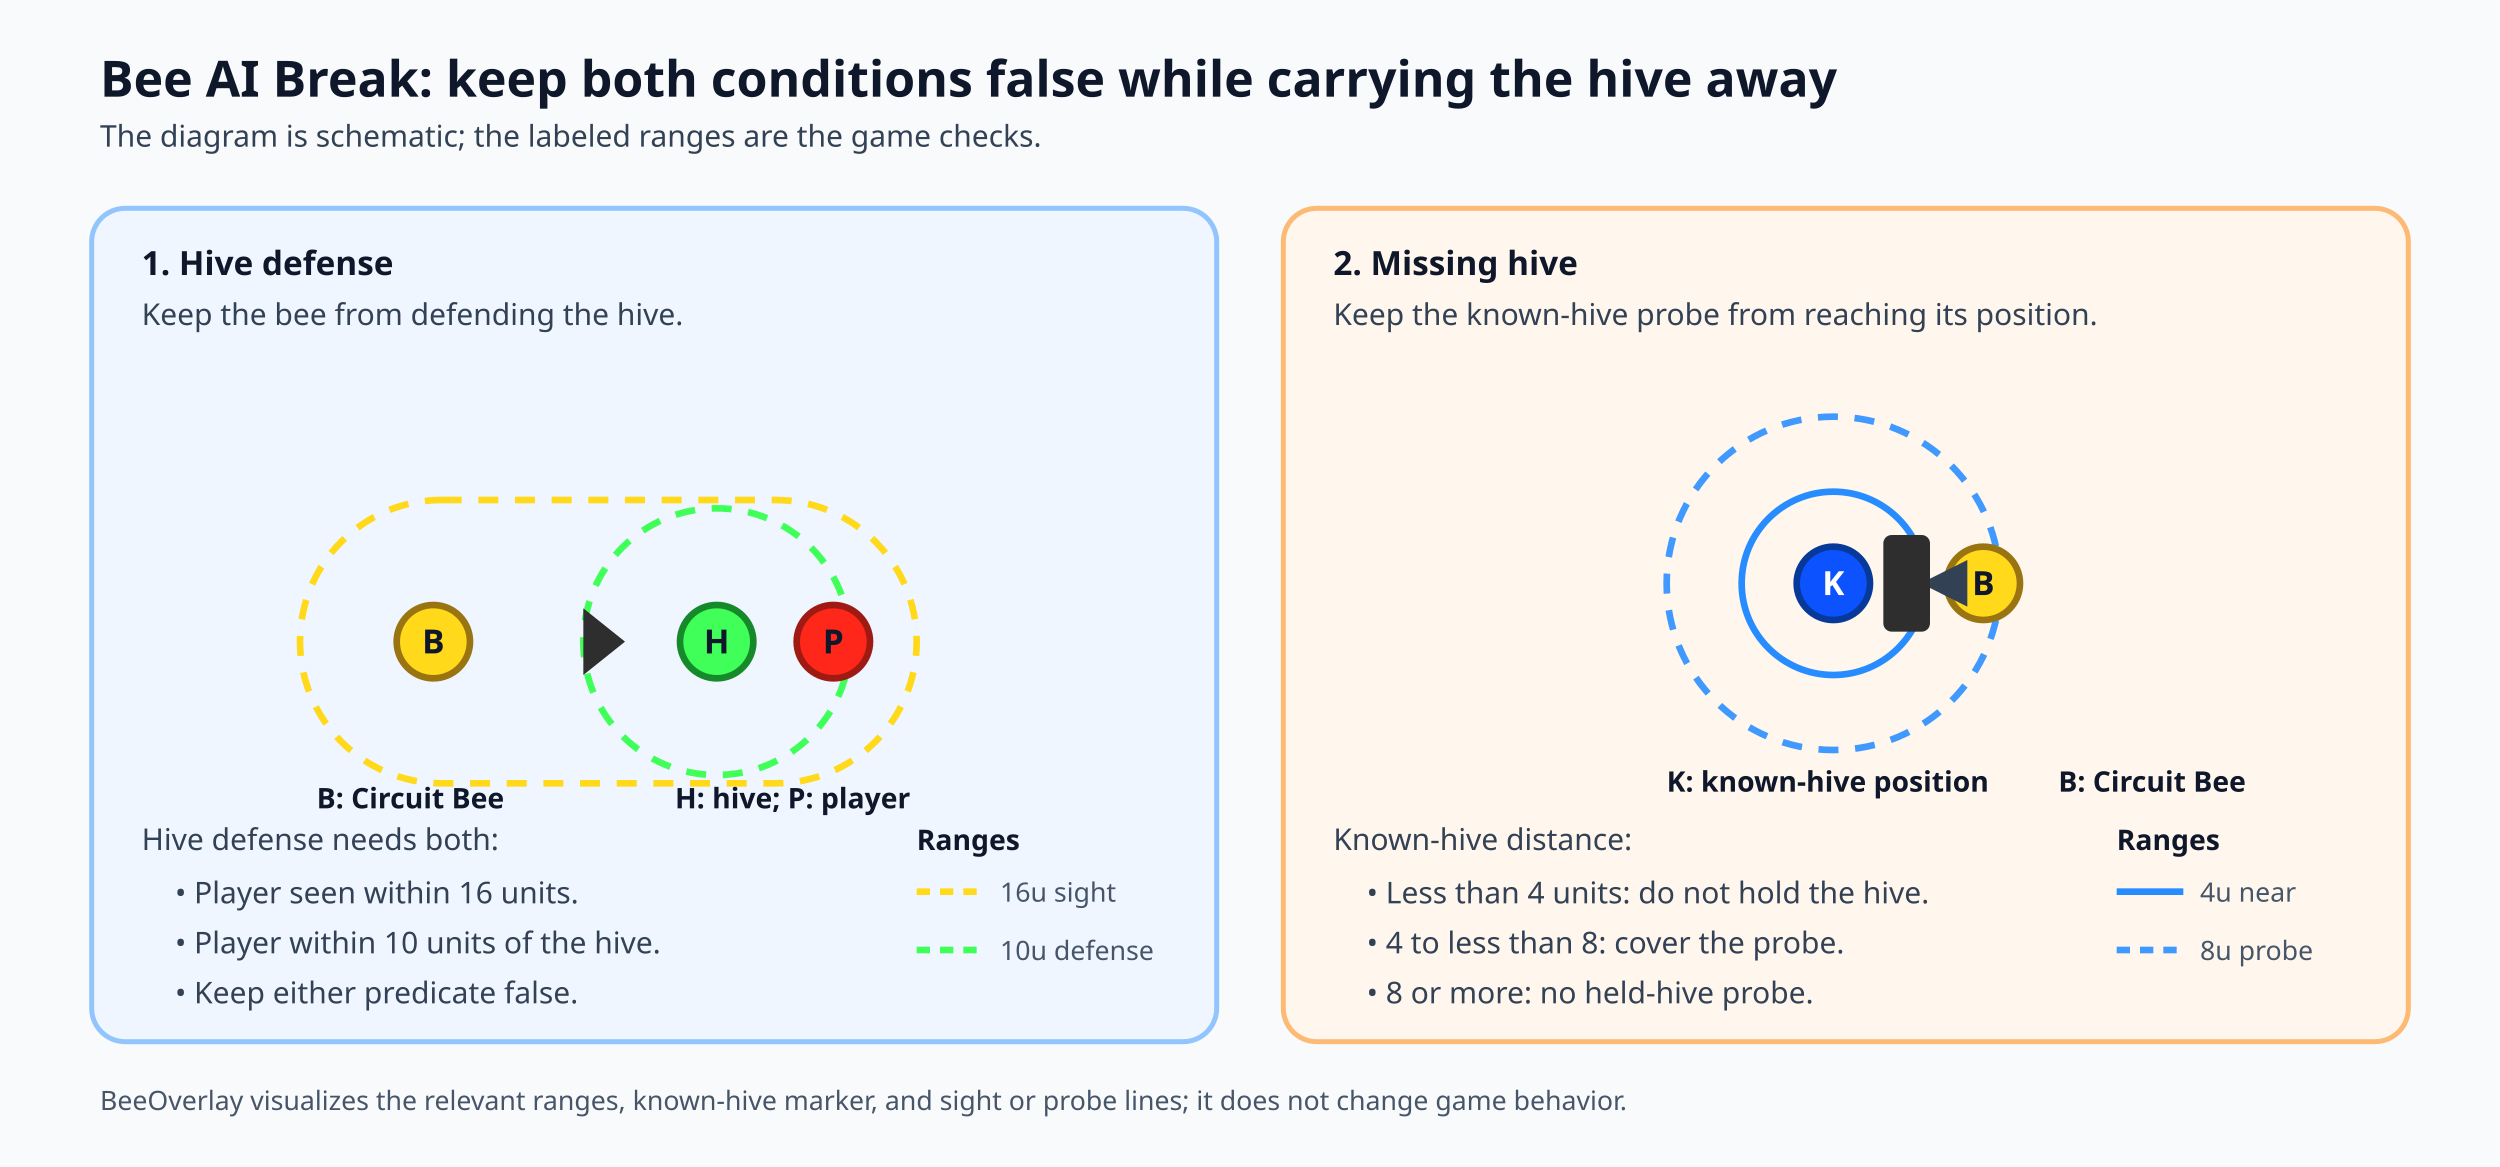
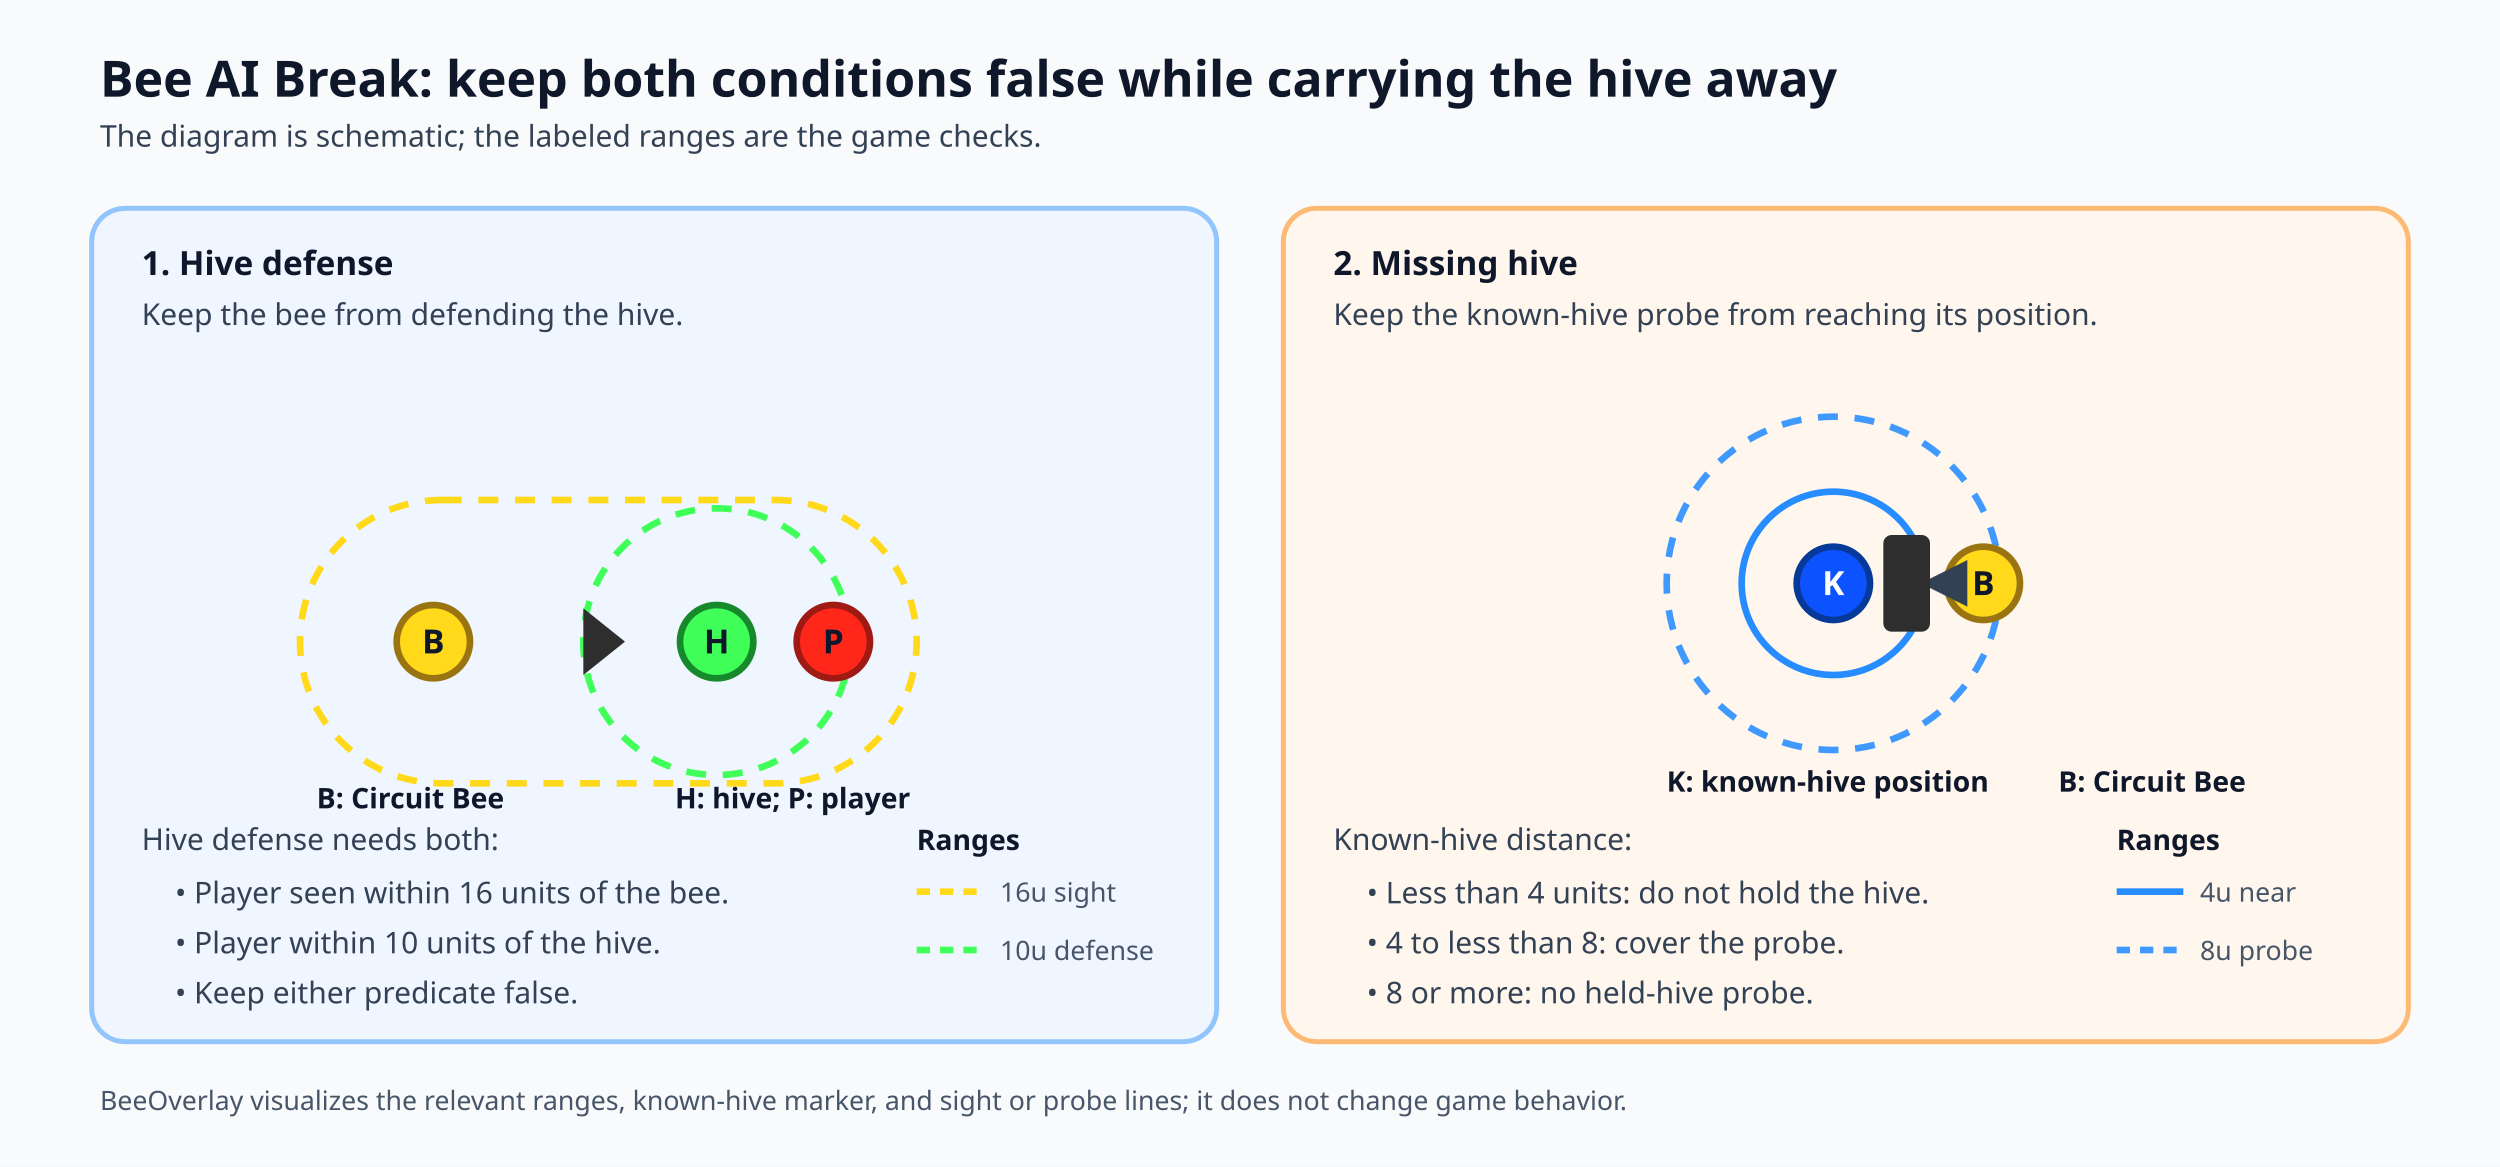
<svg xmlns="http://www.w3.org/2000/svg" width="1500" height="700" viewBox="0 0 1500 700" role="img" aria-labelledby="title desc">
  <defs>
    <marker id="arrow" viewBox="0 0 10 10" refX="8" refY="5" markerWidth="7" markerHeight="7" orient="auto-start-reverse">
      <path d="M 0 0 L 10 5 L 0 10 z" fill="#334155" />
    </marker>
    <style>
      .heading { font: 700 30px sans-serif; fill: #0f172a; }
      .subheading { font: 700 20px sans-serif; fill: #0f172a; }
      .body { font: 18px sans-serif; fill: #334155; }
      .small { font: 16px sans-serif; fill: #475569; }
      .label { font: 700 17px sans-serif; fill: #0f172a; }
      .marker { font: 700 20px sans-serif; fill: #0f172a; text-anchor: middle; dominant-baseline: middle; }
      .marker-light { font: 700 20px sans-serif; fill: #ffffff; text-anchor: middle; dominant-baseline: middle; }
    </style>
  </defs>
  <rect width="1500" height="700" fill="#f8fafc" />
  <text x="60" y="58" class="heading">Bee AI Break: keep both conditions false while carrying the hive away</text>
  <text x="60" y="88" class="body">The diagram is schematic; the labeled ranges are the game checks.</text>
  <rect x="55" y="125" width="675" height="500" rx="20" fill="#eff6ff" stroke="#93c5fd" stroke-width="3" />
  <text x="85" y="165" class="subheading">1. Hive defense</text>
  <text x="85" y="195" class="body">Keep the bee from defending the hive.</text>
  <rect x="180" y="300" width="370" height="170" rx="85" fill="none" stroke="#FFD91A" stroke-width="4" stroke-dasharray="12 10" />
  <circle cx="430" cy="385" r="80" fill="none" stroke="#40FF59" stroke-width="4" stroke-dasharray="12 10" />
  <path d="M 350 365 L 375 385 L 350 405 z" fill="#2E2E2E" />
  <circle cx="260" cy="385" r="22" fill="#FFD91A" stroke="#9A7410" stroke-width="4" />
  <text x="260" y="385" class="marker">B</text>
  <circle cx="430" cy="385" r="22" fill="#40FF59" stroke="#168A2A" stroke-width="4" />
  <text x="430" y="385" class="marker">H</text>
  <circle cx="500" cy="385" r="22" fill="#FF261A" stroke="#9F1A12" stroke-width="4" />
  <text x="500" y="385" class="marker">P</text>
  <text x="190" y="485" class="label">B: Circuit Bee</text>
  <text x="405" y="485" class="label">H: hive; P: player</text>
  <text x="85" y="510" class="body">Hive defense needs both:</text>
-   <text x="105" y="542" class="body">• Player seen within 16 units.</text>
+   <text x="105" y="542" class="body">• Player seen within 16 units of the bee.</text>
  <text x="105" y="572" class="body">• Player within 10 units of the hive.</text>
  <text x="105" y="602" class="body">• Keep either predicate false.</text>
  <text x="550" y="510" class="label">Ranges</text>
  <path d="M 550 535 H 590" fill="none" stroke="#FFD91A" stroke-width="4" stroke-dasharray="8 6" />
  <text x="600" y="541" class="small">16u sight</text>
  <path d="M 550 570 H 590" fill="none" stroke="#40FF59" stroke-width="4" stroke-dasharray="8 6" />
  <text x="600" y="576" class="small">10u defense</text>
  <rect x="770" y="125" width="675" height="500" rx="20" fill="#fff7ed" stroke="#fdba74" stroke-width="3" />
  <text x="800" y="165" class="subheading">2. Missing hive</text>
  <text x="800" y="195" class="body">Keep the known-hive probe from reaching its position.</text>
  <circle cx="1100" cy="350" r="55" fill="none" stroke="#268CFF" stroke-width="4" />
  <circle cx="1100" cy="350" r="100" fill="none" stroke="#4099FF" stroke-width="4" stroke-dasharray="12 10" />
  <circle cx="1100" cy="350" r="22" fill="#0D52FF" stroke="#07399A" stroke-width="4" />
  <text x="1100" y="350" class="marker-light">K</text>
  <text x="1000" y="475" class="label">K: known-hive position</text>
  <circle cx="1190" cy="350" r="22" fill="#FFD91A" stroke="#9A7410" stroke-width="4" />
  <text x="1190" y="350" class="marker">B</text>
  <text x="1235" y="475" class="label">B: Circuit Bee</text>
  <path d="M 1168 350 H 1158" fill="none" stroke="#2E2E2E" stroke-width="4" stroke-dasharray="8 6" marker-end="url(#arrow)" />
  <rect x="1130" y="321" width="28" height="58" rx="5" fill="#2E2E2E" />
  <text x="800" y="510" class="body">Known-hive distance:</text>
  <text x="820" y="542" class="body">• Less than 4 units: do not hold the hive.</text>
  <text x="820" y="572" class="body">• 4 to less than 8: cover the probe.</text>
  <text x="820" y="602" class="body">• 8 or more: no held-hive probe.</text>
  <text x="1270" y="510" class="label">Ranges</text>
  <path d="M 1270 535 H 1310" fill="none" stroke="#268CFF" stroke-width="4" />
  <text x="1320" y="541" class="small">4u near</text>
  <path d="M 1270 570 H 1310" fill="none" stroke="#4099FF" stroke-width="4" stroke-dasharray="8 6" />
  <text x="1320" y="576" class="small">8u probe</text>
  <text x="60" y="666" class="small">BeeOverlay visualizes the relevant ranges, known-hive marker, and sight or probe lines; it does not change game behavior.</text>
</svg>
